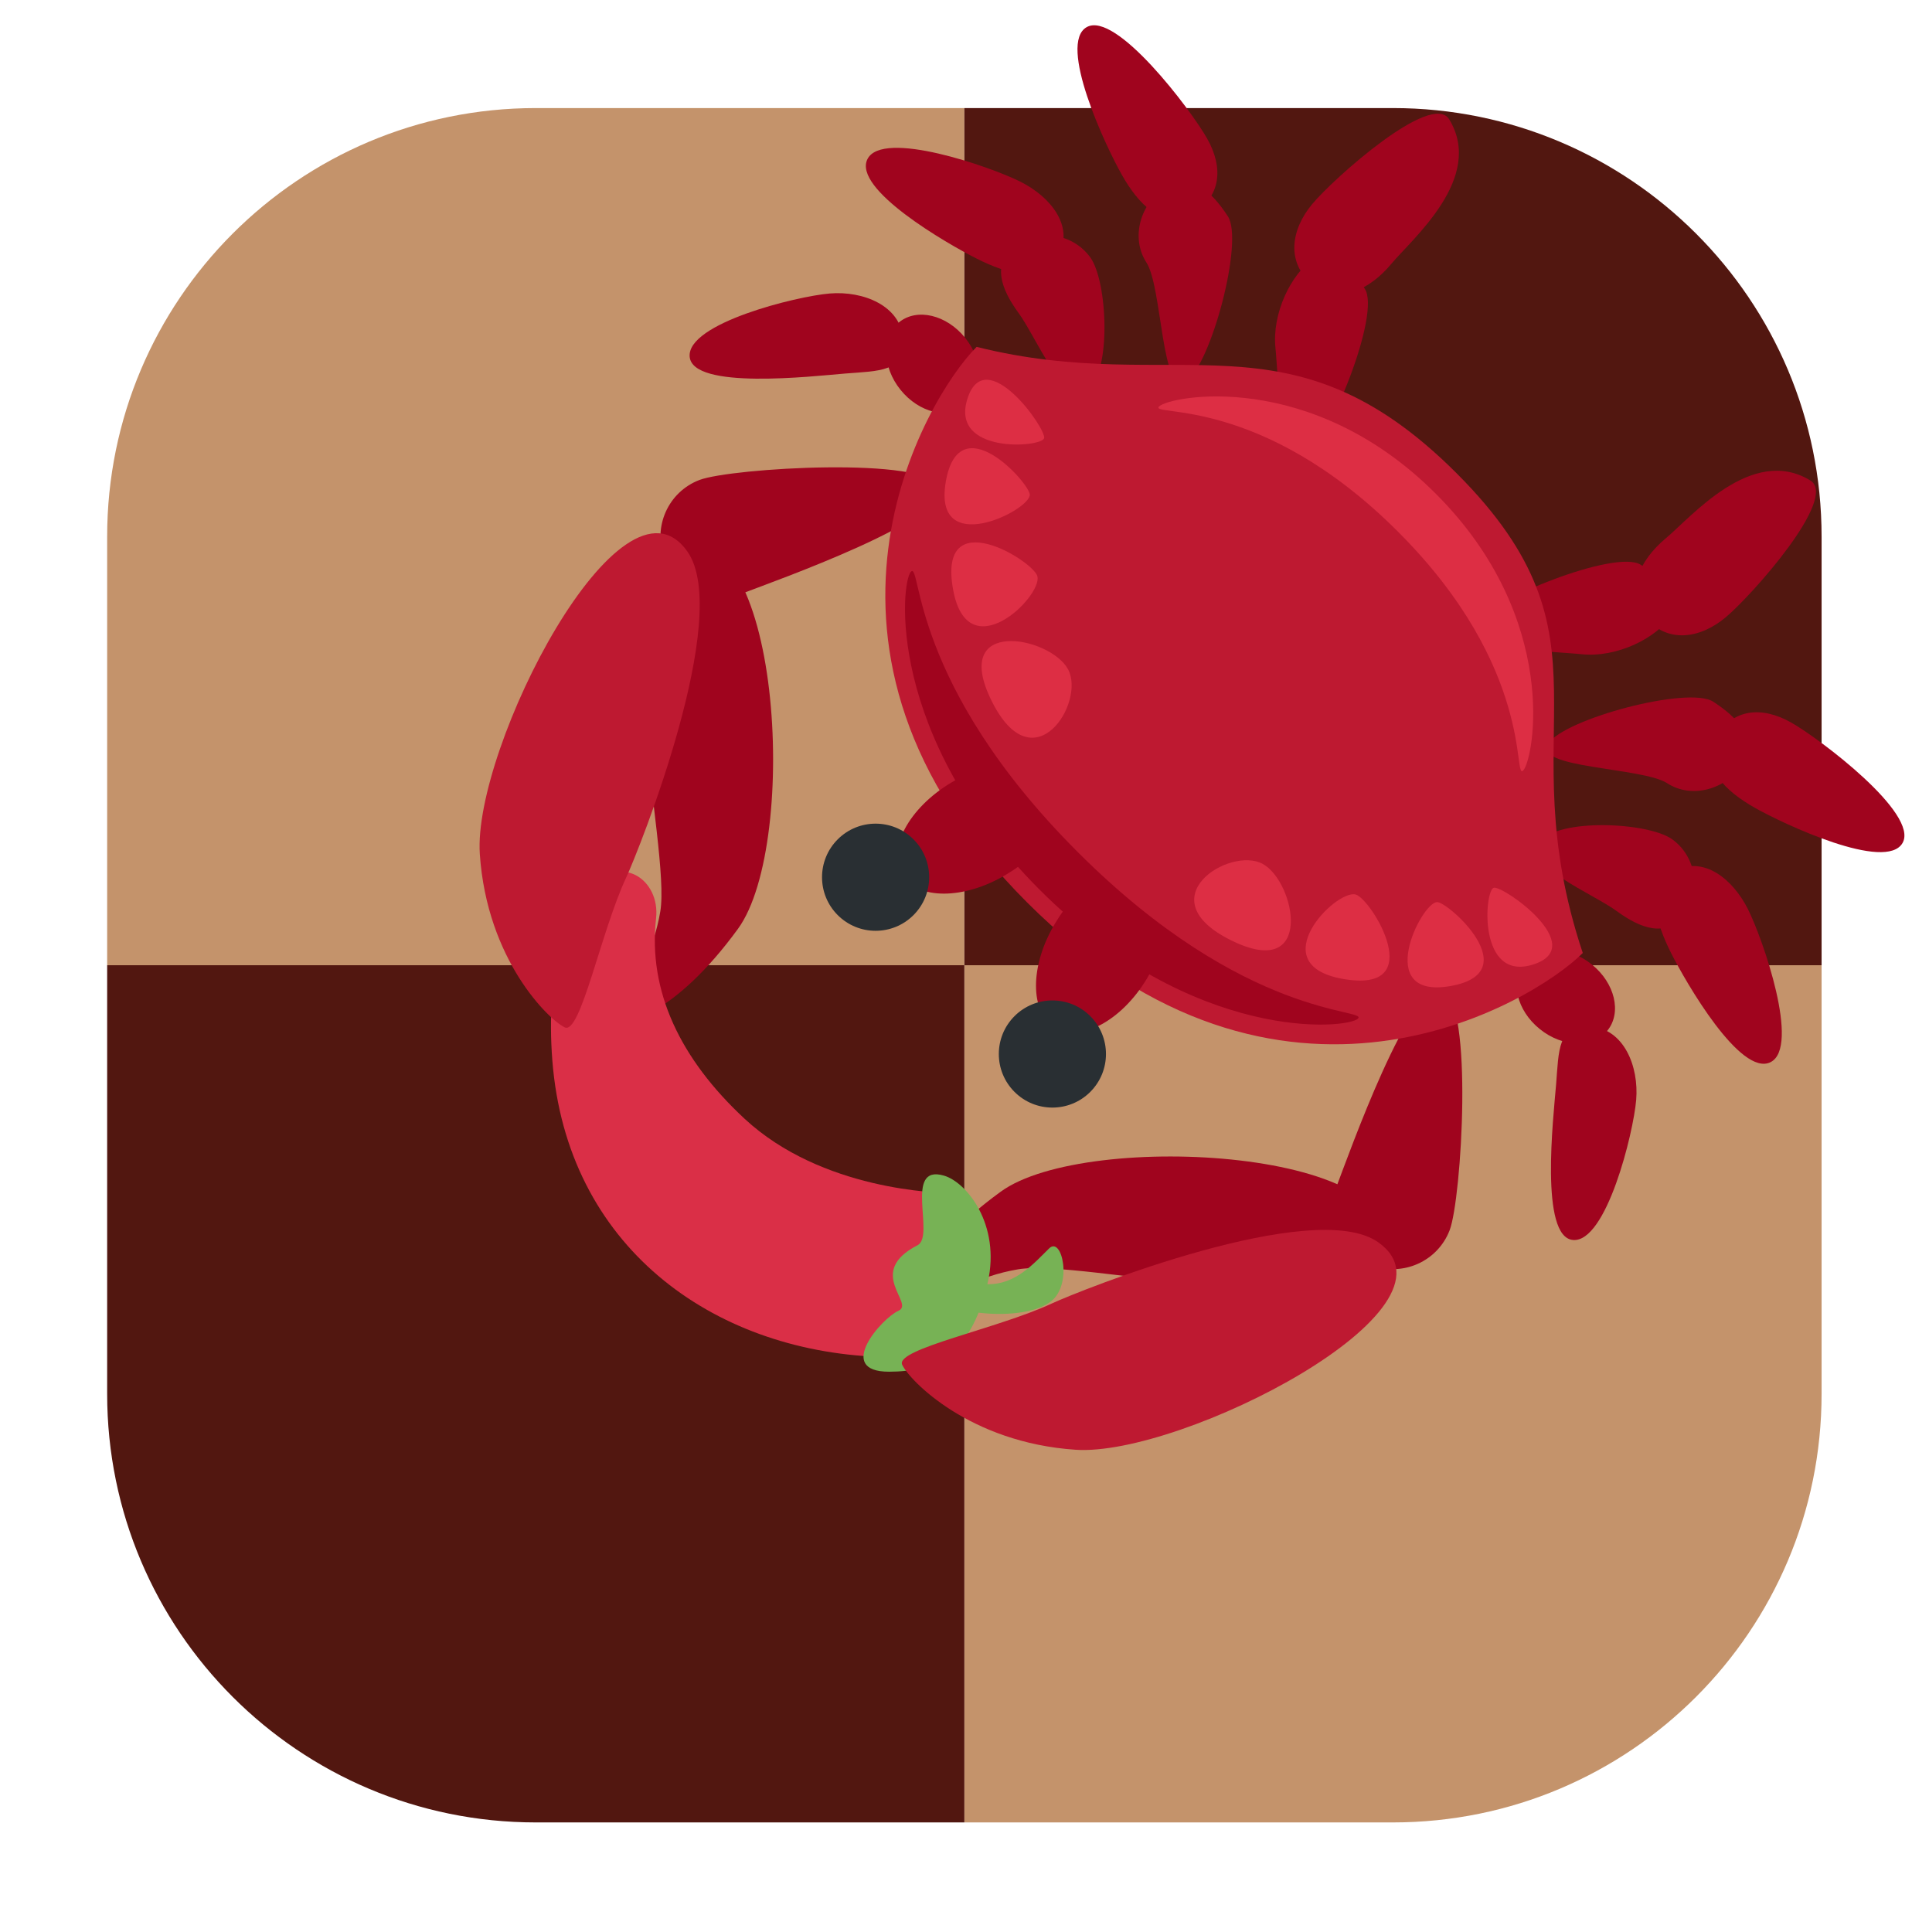
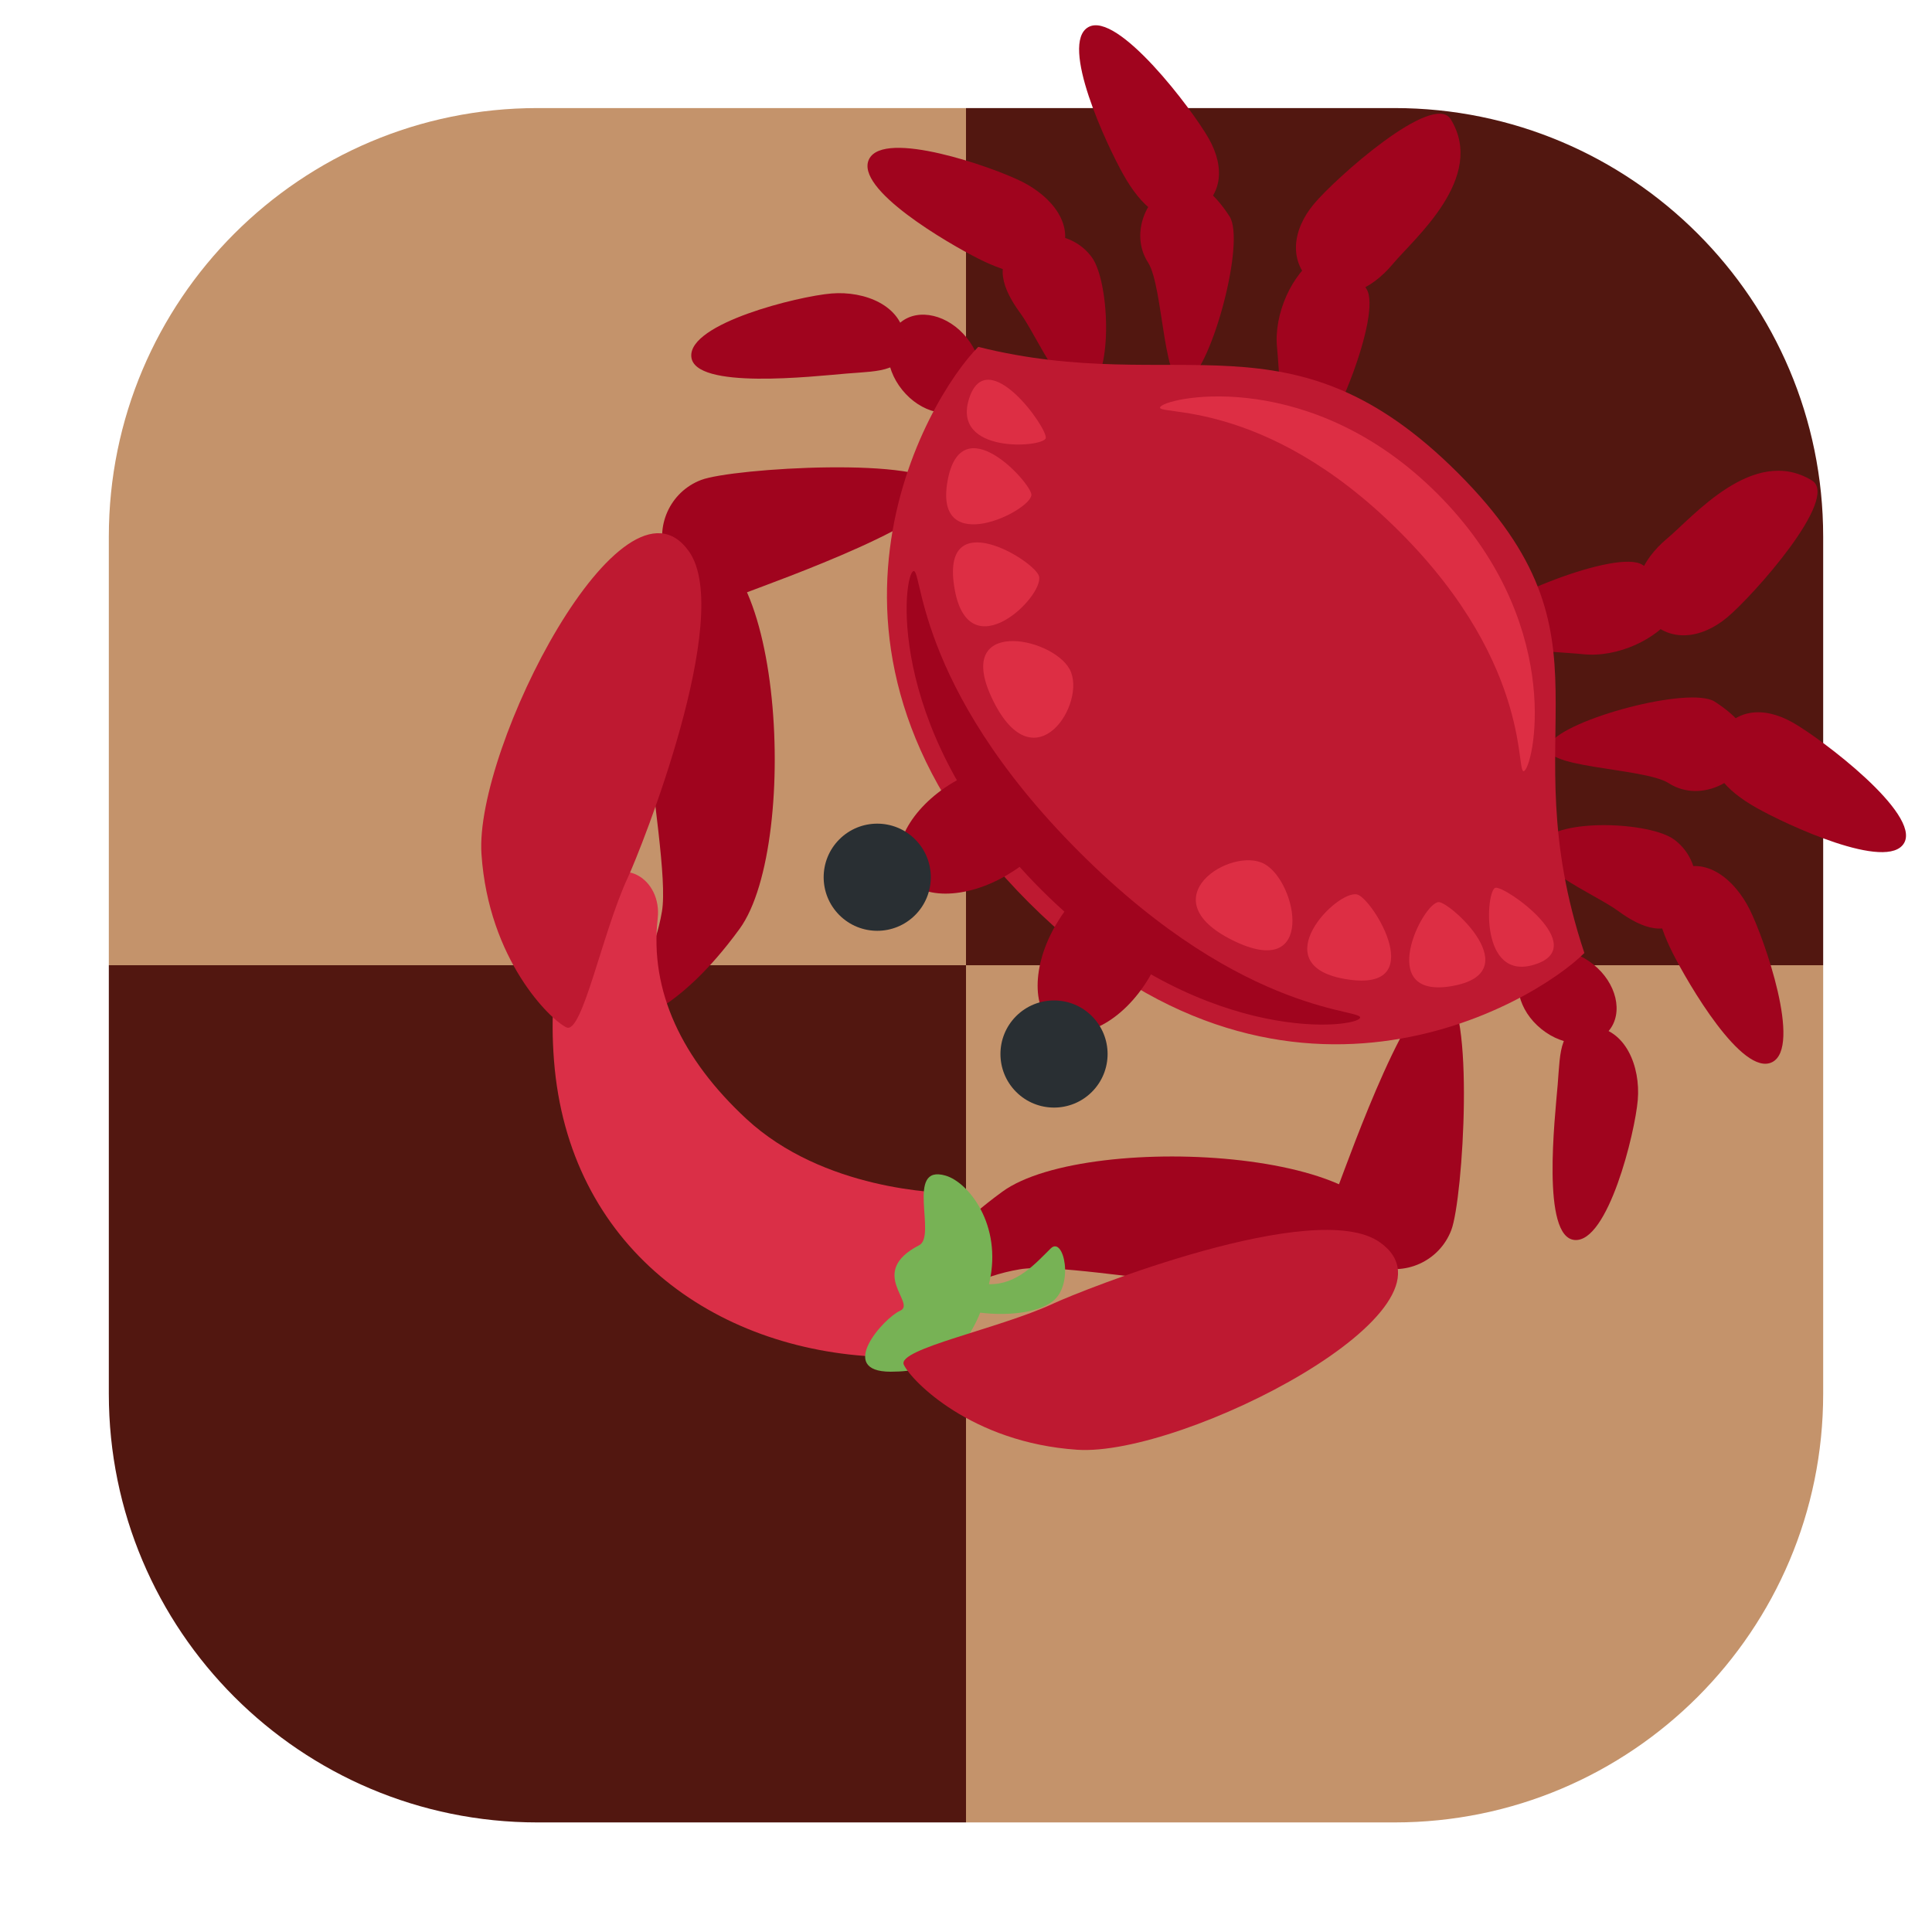
- <svg xmlns="http://www.w3.org/2000/svg" width="576" height="577" viewBox="0 0 576 577" fill="none">
+ <svg xmlns="http://www.w3.org/2000/svg" width="144" height="144" viewBox="0 0 576 577" fill="none">
  <path d="M32 160.275C32 89.583 89.308 32.275 160 32.275H288V288.275H32V160.275Z" fill="#C4936B" />
  <path d="M288 288.275H544V416.275C544 486.968 486.692 544.275 416 544.275H288V288.275Z" fill="#C4936B" />
  <path d="M32 288.275H288V544.275H160C89.308 544.275 32 486.968 32 416.275V288.275Z" fill="#521710" />
  <path d="M288 32.275H416C486.692 32.275 544 89.583 544 160.275V288.275H288V32.275Z" fill="#521710" />
  <path d="M455.158 287.655C459.465 282.322 468.516 282.488 475.395 288.054C482.281 293.598 484.37 302.415 480.071 307.74C475.764 313.073 466.713 312.892 459.842 307.333C452.956 301.789 450.859 292.98 455.158 287.655ZM459.91 251.421C465.137 244.308 492.343 245.477 499.47 250.719C506.59 255.954 508.114 265.97 502.872 273.083C497.645 280.195 489.899 277.306 482.786 272.079C475.674 266.837 454.683 258.533 459.91 251.421ZM462.331 222.103C467.136 214.689 504.23 204.763 511.644 209.567C519.066 214.379 525.153 220.874 520.333 228.288C515.528 235.702 505.293 238.712 497.879 233.907C490.457 229.11 457.527 229.517 462.331 222.103ZM439.742 186.57C444.614 179.209 482.673 163.822 490.042 168.702C497.411 173.582 504.298 176.154 499.425 183.516C494.545 190.885 482.56 196.443 472.378 195.388C463.576 194.475 434.862 193.924 439.742 186.57Z" fill="#A0041E" />
  <path d="M464.715 323.881C465.529 313.91 465.092 305.704 475.055 306.541C485.027 307.371 489.454 318.496 488.632 328.474C487.802 338.431 479.724 371.157 469.768 370.328C459.789 369.49 463.885 333.837 464.715 323.881ZM499.033 284.585C494.53 275.632 491.068 264.537 499.998 260.042C508.936 255.539 517.489 262.583 522 271.514C526.48 280.444 537.696 312.718 528.765 317.214C519.828 321.701 503.528 293.515 499.033 284.585ZM524.059 241.246C515.325 236.328 507.541 228.997 512.443 220.293C517.354 211.581 526.148 210.842 534.867 215.76C543.564 220.67 573.1 243.026 568.19 251.737C563.257 260.456 532.755 246.171 524.059 241.246ZM515.31 184.406C507.609 190.839 497.864 192.137 491.46 184.466C485.057 176.78 489.703 167.247 497.396 160.835C505.082 154.432 523.154 132.86 540.622 143.48C549.168 148.692 522.98 178.032 515.31 184.406ZM288.621 121.117C293.953 116.81 293.787 107.759 288.228 100.888C282.685 94.002 273.868 91.912 268.543 96.212C263.21 100.518 263.391 109.569 268.942 116.433C274.486 123.319 283.296 125.416 288.621 121.117ZM324.855 116.365C331.967 111.138 330.791 83.925 325.564 76.812C320.329 69.692 310.313 68.169 303.193 73.403C296.073 78.638 298.969 86.376 304.196 93.489C309.438 100.601 317.742 121.592 324.855 116.365ZM354.172 113.944C361.586 109.139 371.512 72.046 366.708 64.631C361.903 57.217 355.409 51.13 347.995 55.95C340.573 60.747 337.564 70.982 342.368 78.396C347.165 85.818 346.758 118.748 354.172 113.944ZM389.705 136.534C397.074 131.669 412.453 93.602 407.58 86.24C402.7 78.871 400.136 71.993 392.767 76.858C385.406 81.745 379.847 93.73 380.903 103.912C381.8 112.699 382.351 141.414 389.705 136.534Z" fill="#A0041E" />
  <path d="M252.394 111.56C262.365 110.746 270.571 111.183 269.742 101.227C268.912 91.256 257.787 86.829 247.808 87.651C237.852 88.481 205.125 96.558 205.963 106.522C206.785 116.486 242.438 112.39 252.394 111.56ZM291.69 77.242C300.643 81.745 311.738 85.207 316.226 76.269C320.736 67.339 313.684 58.778 304.754 54.268C295.824 49.788 263.557 38.58 259.062 47.51C254.566 56.44 282.76 72.747 291.69 77.242ZM335.037 52.224C339.947 60.95 347.278 68.734 355.982 63.832C364.694 58.922 365.433 50.127 360.523 41.416C355.613 32.719 333.249 3.175 324.538 8.1C315.819 13.018 330.104 43.52 335.037 52.224ZM391.869 60.966C385.436 68.666 384.146 78.419 391.809 84.815C399.502 91.226 409.029 86.572 415.44 78.879C421.851 71.201 443.415 53.121 432.795 35.653C427.583 27.107 398.243 53.295 391.869 60.966ZM432.931 367.386C429.363 376.731 418.894 381.408 409.557 377.832C400.211 374.265 395.543 363.788 399.11 354.443C402.685 345.121 421.444 292.12 430.781 295.695C440.111 299.262 436.498 358.056 432.931 367.386Z" fill="#A0041E" />
  <path d="M412.641 374.913C425.728 343.409 324.53 337.201 298.871 355.891C273.219 374.574 269.508 389.9 270.164 395.067C270.82 400.234 279.901 383.157 304.052 379.084C323.173 375.849 403.613 396.673 412.641 374.913ZM208.889 143.344C199.536 146.904 194.868 157.381 198.443 166.719C202.018 176.071 212.494 180.74 221.84 177.172C231.162 173.597 284.155 154.832 280.58 145.494C277.013 136.164 218.219 139.777 208.889 143.344Z" fill="#A0041E" />
  <path d="M201.354 163.626C232.867 150.548 239.067 251.737 220.384 277.404C201.694 303.049 186.367 306.76 181.208 306.111C176.042 305.455 193.118 296.374 197.191 272.223C200.419 253.095 179.602 172.662 201.354 163.626Z" fill="#A0041E" />
  <path d="M195.929 274.24C193.48 295.973 203.151 316.275 222.356 334.111C245.387 355.497 280.133 356.333 284.578 356.333C289.022 356.333 298.16 406.6 262.356 405.222C212.596 403.311 169.262 372.2 164.951 316.702C162.884 290.115 169.076 273.684 175.373 266.093C185.289 254.137 197.222 262.755 195.929 274.24Z" fill="#DA2F47" />
  <path d="M292.24 392.031C299.547 392.937 308.924 392.382 313.809 388.711C320.382 383.773 317.209 369.017 313.307 372.849C308.956 377.115 303.289 383.76 294.858 383.52C294.902 383.324 294.956 383.142 295 382.942C298.862 365.804 288.756 353.071 281.853 351.089C269.756 347.613 279.329 369.155 274.022 371.889C258.333 379.977 273.333 389.235 268.333 391.457C263.333 393.68 249.209 409.666 265.507 409.666C278.884 409.666 287.298 404.369 292.24 392.031Z" fill="#77B255" />
  <path d="M472.68 284.615C457.595 299.7 382.17 344.955 306.745 269.53C231.32 194.105 276.575 118.681 291.66 103.596C352 118.681 384.983 91.324 434.967 141.308C484.951 191.292 450.052 216.733 472.68 284.615ZM411.586 371.006C439.462 390.692 352.882 435.11 321.212 432.975C289.548 430.848 271.627 412.309 269.433 407.595C267.238 402.881 297.86 396.877 314.144 389.282C322.411 385.435 392.345 357.422 411.586 371.006ZM205.269 164.69C185.59 136.82 141.165 223.393 143.292 255.056C145.419 286.719 163.951 304.633 168.673 306.835C173.394 309.038 179.391 278.408 186.986 262.123C190.832 253.857 218.853 183.931 205.269 164.69Z" fill="#BE1931" />
  <path d="M315.072 275.805C322.645 263.179 327.389 264.167 334.969 268.715C342.549 273.264 350.092 279.644 342.512 292.263C334.939 304.889 322.652 311.444 315.072 306.895C307.499 302.355 307.492 288.439 315.072 275.805ZM284.012 233.764C296.646 226.183 303.019 233.733 307.56 241.306C312.108 248.886 313.096 253.63 300.47 261.203C287.836 268.783 273.92 268.776 269.372 261.196C264.824 253.631 271.379 241.344 284.012 233.764Z" fill="#A0041E" />
  <path d="M325.601 303.471C319.353 297.223 309.222 297.223 302.974 303.471C296.726 309.72 296.726 319.85 302.974 326.099C309.222 332.347 319.353 332.347 325.601 326.099C331.85 319.85 331.85 309.72 325.601 303.471Z" fill="#292F33" />
  <path d="M272.804 250.674C266.556 244.425 256.425 244.425 250.177 250.674C243.928 256.922 243.928 267.053 250.177 273.301C256.425 279.55 266.556 279.55 272.804 273.301C279.052 267.053 279.052 256.922 272.804 250.674Z" fill="#292F33" />
  <path d="M446.1 265.14C448.936 264.416 474.648 282.646 457.957 288.024C441.265 293.402 443.279 265.849 446.1 265.14Z" fill="#DD2E44" />
  <path d="M429.182 269.417C432.523 269.364 456.177 290.513 433.089 294.503C410.024 298.486 424.4 269.492 429.182 269.417Z" fill="#DD2E44" />
  <path d="M404.82 267.139C409.413 268.248 427.221 297.098 400.86 292.323C376.966 287.979 398.748 265.683 404.82 267.139Z" fill="#DD2E44" />
  <path d="M377.079 257.998C386.937 263.345 392.737 293.296 367.575 280.791C342.406 268.278 367.221 252.65 377.079 257.998ZM311.821 130.862C312.53 128.026 294.308 102.321 288.937 119.005C283.56 135.696 311.112 133.683 311.821 130.862Z" fill="#DD2E44" />
  <path d="M307.537 147.772C307.59 144.431 286.441 120.777 282.451 143.865C278.476 166.937 307.469 152.561 307.537 147.772Z" fill="#DD2E44" />
  <path d="M309.815 172.134C308.706 167.541 279.856 149.733 284.638 176.101C288.983 199.996 311.278 178.213 309.815 172.134Z" fill="#DD2E44" />
  <path d="M318.956 199.875C313.609 190.017 283.658 184.217 296.163 209.379C308.684 234.556 324.312 209.741 318.956 199.875Z" fill="#DD2E44" />
  <path d="M272.057 170.731C275.18 167.609 271.597 204.212 321.83 254.445C372.071 304.686 408.659 301.088 405.536 304.21C402.414 307.333 356.48 311.723 310.516 265.759C264.553 219.795 268.935 173.854 272.057 170.731Z" fill="#A0041E" />
  <path d="M454.879 230.113C451.757 233.236 458.409 199.702 417.491 158.784C376.573 117.866 343.032 124.511 346.155 121.388C349.277 118.266 391.364 110.029 428.805 147.47C466.246 184.911 458.002 226.99 454.879 230.113Z" fill="#DD2E44" />
</svg>
